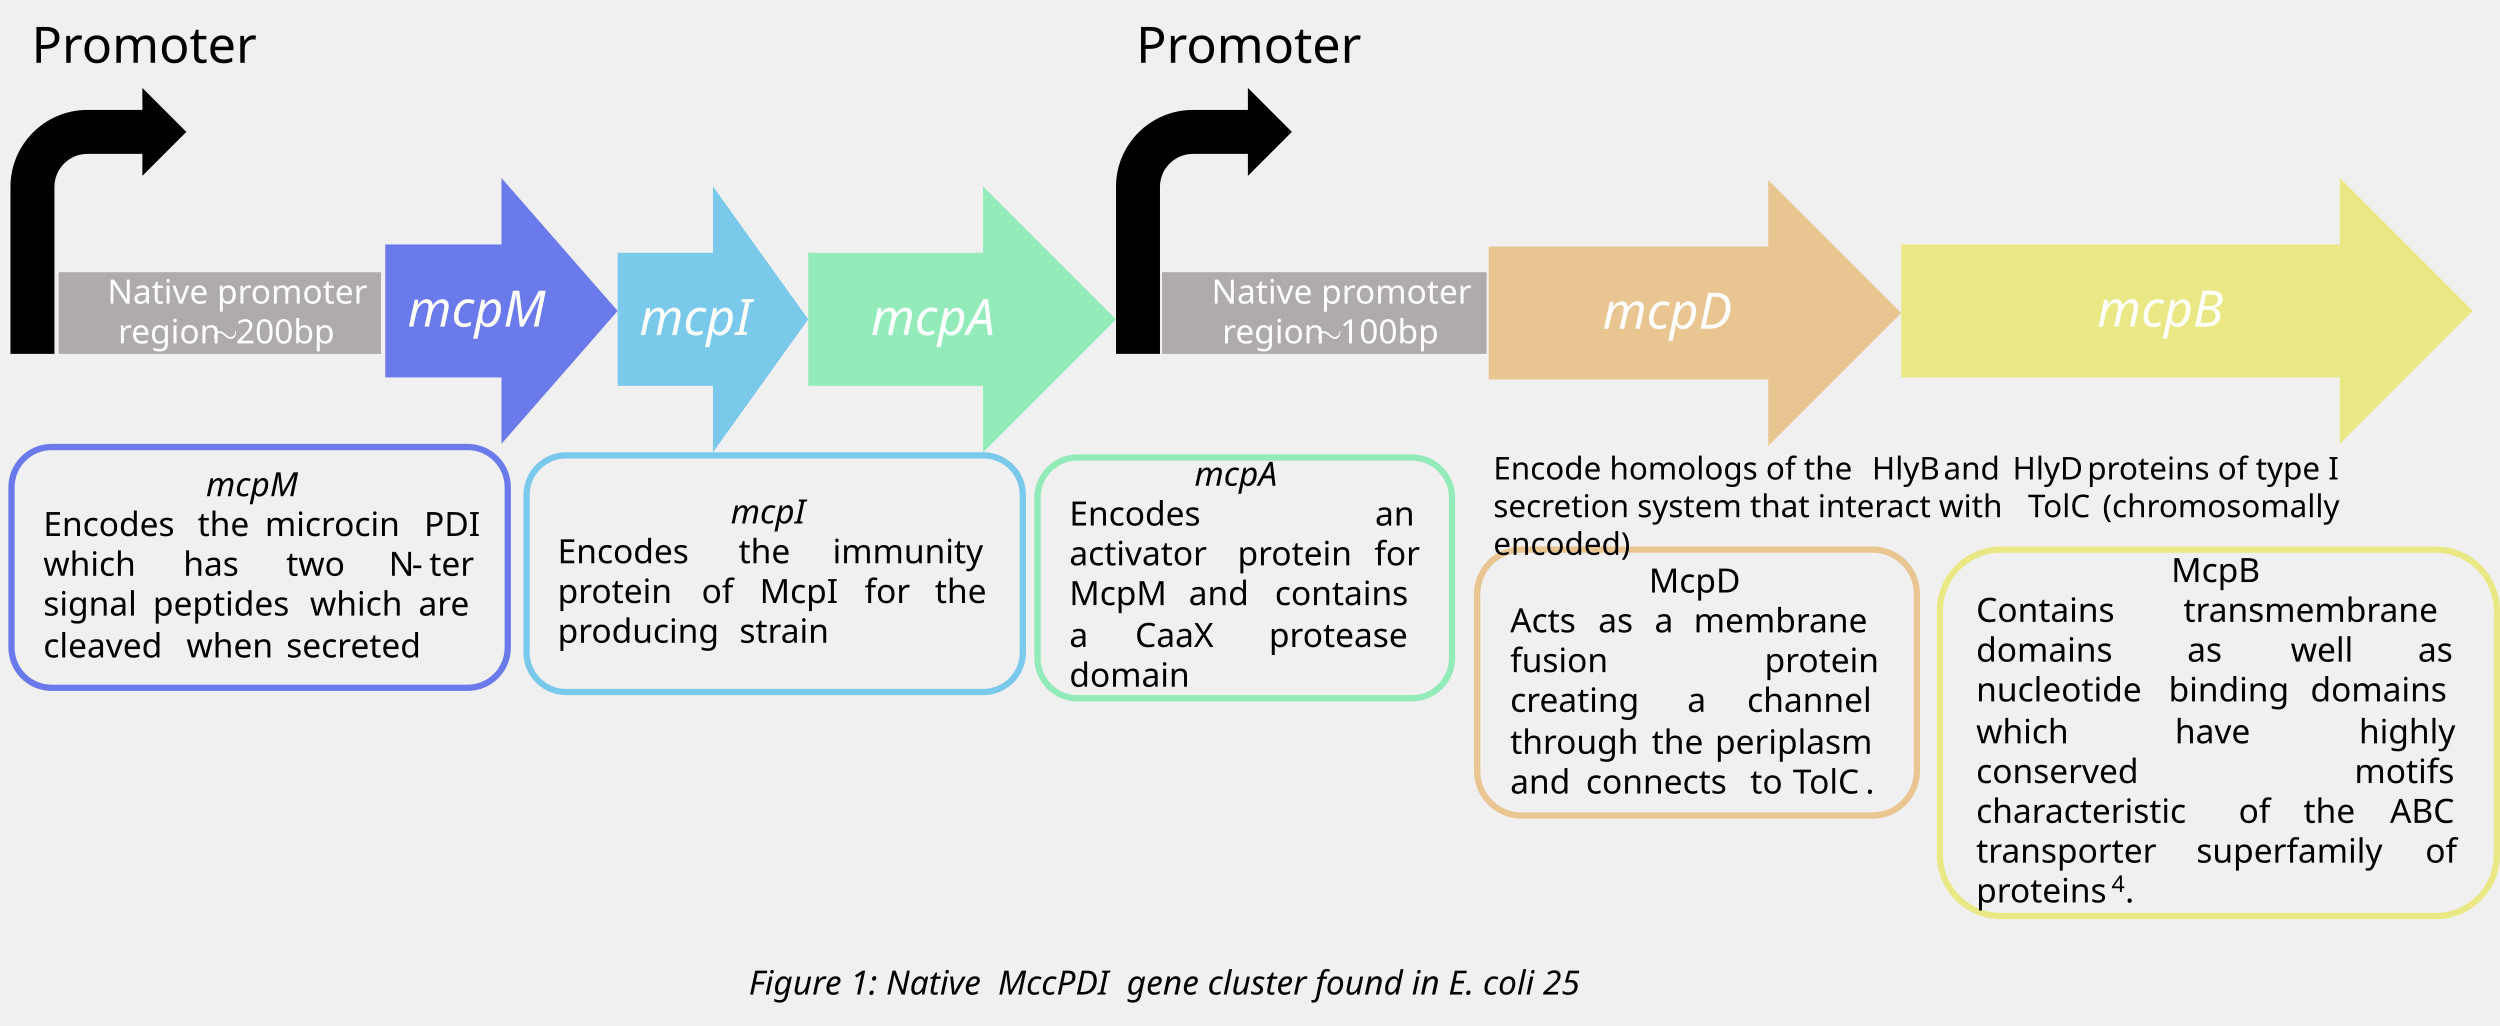
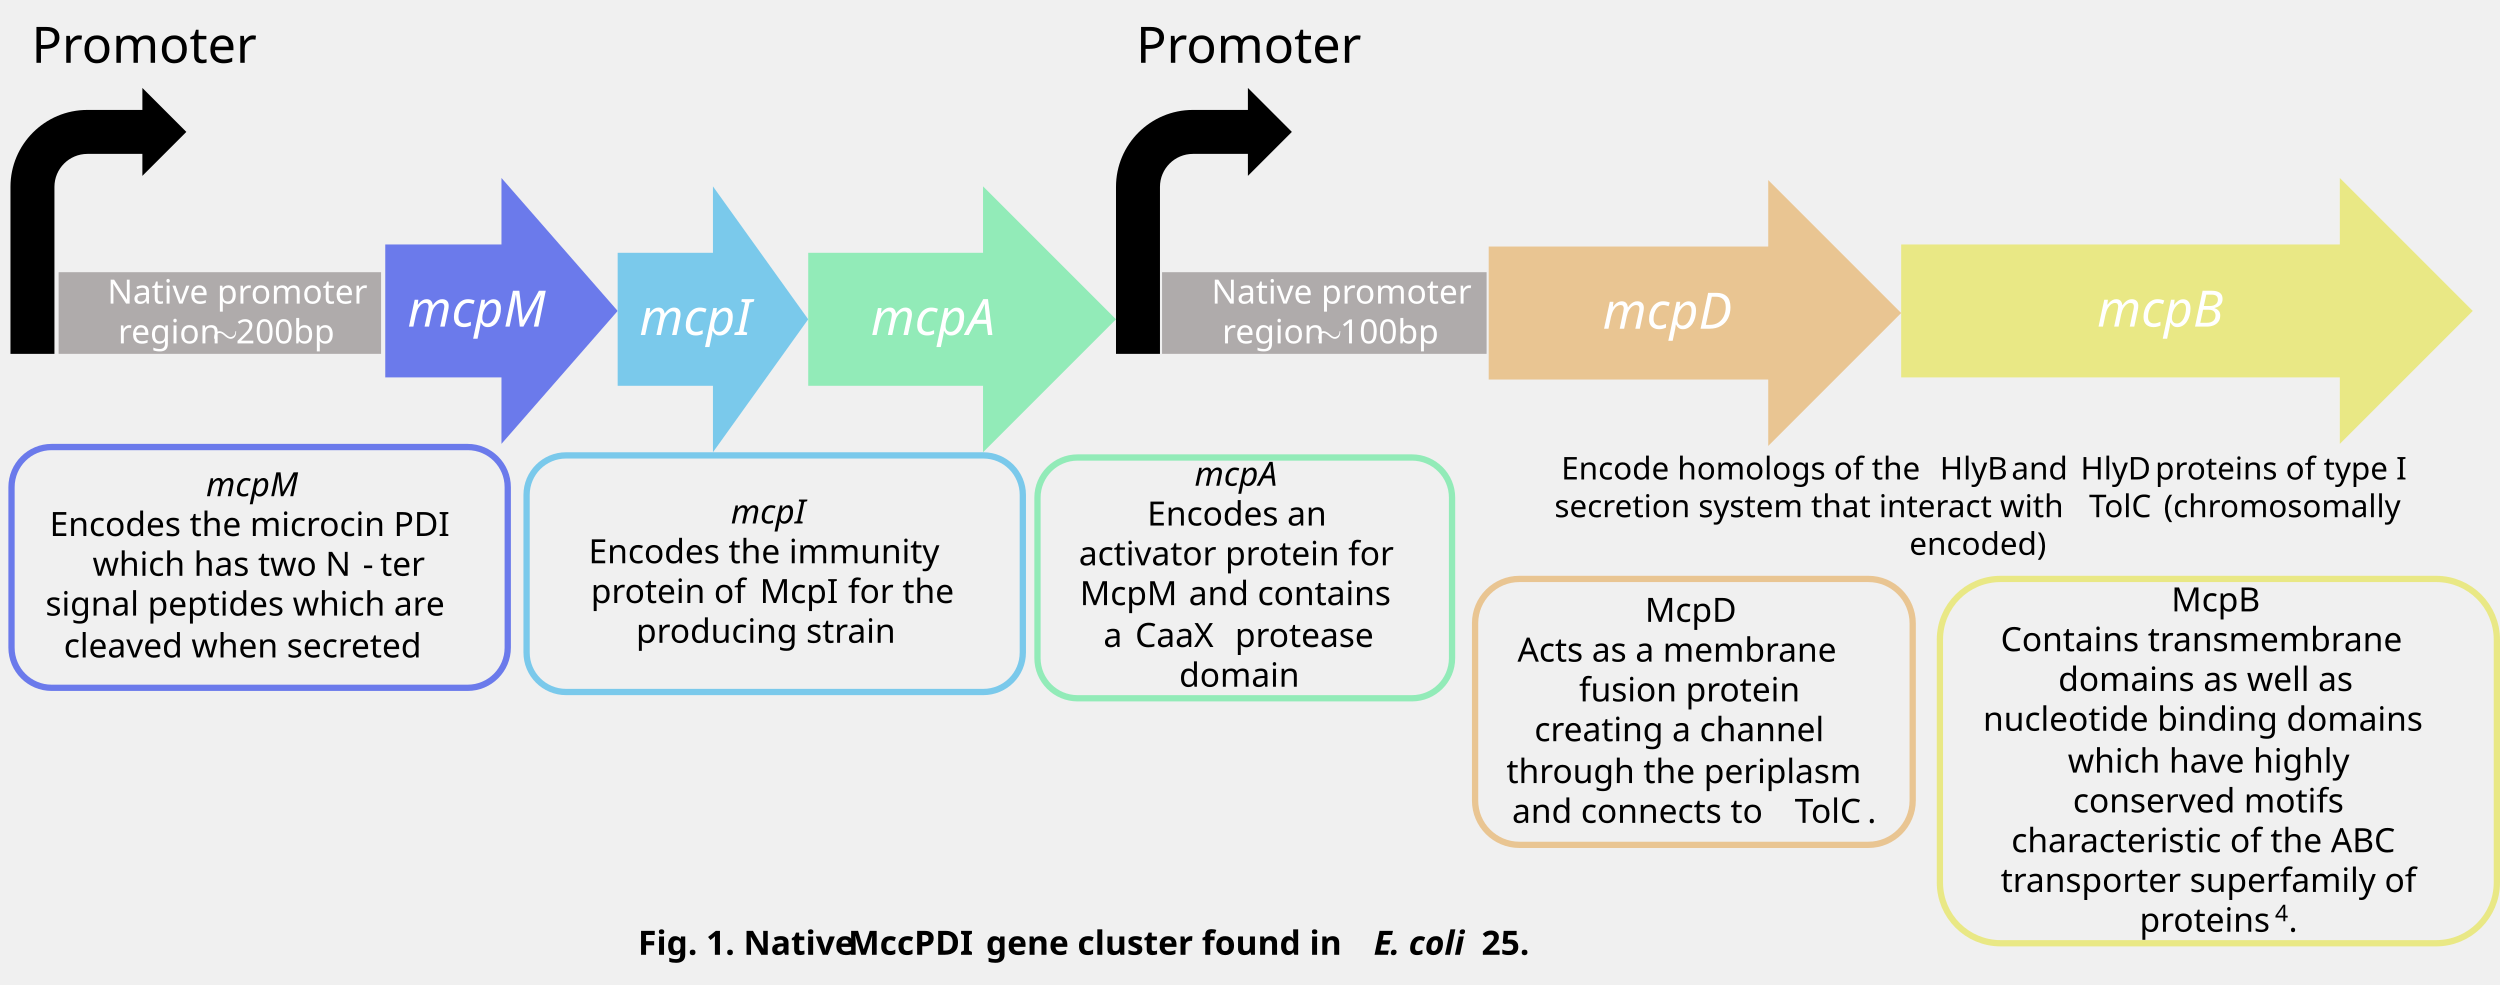
- <svg xmlns="http://www.w3.org/2000/svg" width="1194" height="490" overflow="hidden">
+ <svg xmlns="http://www.w3.org/2000/svg" width="1194" height="470" overflow="hidden">
  <defs>
    <clipPath id="clip0">
-       <rect x="63" y="153" width="1194" height="490" />
+       <rect x="63" y="153" width="1194" height="470" />
    </clipPath>
  </defs>
  <g clip-path="url(#clip0)" transform="translate(-63 -153)">
    <path d="M247 269.75 302.5 269.75 302.5 238 358 301.5 302.5 365 302.5 333.25 247 333.25Z" fill="#6B7AEB" fill-rule="evenodd" />
    <text fill="#FFFFFF" font-family="Calibri,Calibri_MSFontService,sans-serif" font-style="italic" font-weight="400" font-size="24" transform="translate(257.646 309)">mcpM</text>
    <path d="M358 273.75 403.5 273.75 403.5 242 449 305.5 403.5 369 403.5 337.25 358 337.25Z" fill="#7AC9EB" fill-rule="evenodd" />
    <text fill="#FFFFFF" font-family="Calibri,Calibri_MSFontService,sans-serif" font-style="italic" font-weight="400" font-size="24" transform="translate(368.375 313)">mcpI</text>
    <path d="M449 273.75 532.5 273.75 532.5 242 596 305.5 532.5 369 532.5 337.25 449 337.25Z" fill="#92EBB8" fill-rule="evenodd" />
    <text fill="#FFFFFF" font-family="Calibri,Calibri_MSFontService,sans-serif" font-style="italic" font-weight="400" font-size="24" transform="translate(478.893 313)">mcpA</text>
    <path d="M68 322 68 242.25C68 221.954 84.454 205.5 104.75 205.5L131 205.5 131 195 152 216 131 237 131 226.5 104.75 226.5C96.052 226.5 89 233.552 89 242.25L89 322Z" fill-rule="evenodd" />
    <text font-family="Calibri,Calibri_MSFontService,sans-serif" font-weight="400" font-size="24" transform="translate(78.0816 183)">Promoter</text>
    <rect x="91" y="283" width="154" height="39" fill="#AFABAB" />
    <text fill="#FFFFFF" font-family="Calibri,Calibri_MSFontService,sans-serif" font-weight="400" font-size="16" transform="translate(114.304 298)">Native promoter <tspan x="5.073" y="19">region </tspan>
      <tspan font-family="Cambria Math,Cambria Math_MSFontService,sans-serif" x="50.027" y="19">∼</tspan>
      <tspan x="61.36" y="19">200bp</tspan>
    </text>
    <path d="M596 322 596 242.25C596 221.954 612.454 205.5 632.75 205.5L659 205.5 659 195 680 216 659 237 659 226.5 632.75 226.5C624.052 226.5 617 233.552 617 242.25L617 322Z" fill-rule="evenodd" />
    <text font-family="Calibri,Calibri_MSFontService,sans-serif" font-weight="400" font-size="24" transform="translate(605.641 183)">Promoter</text>
    <path d="M774 270.75 907.5 270.75 907.5 239 971 302.5 907.5 366 907.5 334.25 774 334.25Z" fill="#E9C592" fill-rule="evenodd" />
    <text fill="#FFFFFF" font-family="Calibri,Calibri_MSFontService,sans-serif" font-style="italic" font-weight="400" font-size="24" transform="translate(828.437 310)">mcpD</text>
    <path d="M971 269.75 1180.5 269.75 1180.5 238 1244 301.5 1180.5 365 1180.5 333.25 971 333.25Z" fill="#E9E885" fill-rule="evenodd" />
    <text fill="#FFFFFF" font-family="Calibri,Calibri_MSFontService,sans-serif" font-style="italic" font-weight="400" font-size="24" transform="translate(1064.59 309)">mcpB</text>
    <rect x="618" y="283" width="155" height="39" fill="#AFABAB" />
    <text fill="#FFFFFF" font-family="Calibri,Calibri_MSFontService,sans-serif" font-weight="400" font-size="16" transform="translate(641.645 298)">Native promoter <tspan x="5.073" y="19">region </tspan>
      <tspan font-family="Cambria Math,Cambria Math_MSFontService,sans-serif" x="50.027" y="19">∼</tspan>
      <tspan x="61.36" y="19">100bp</tspan>
    </text>
    <path d="M68.5 385.667C68.5 375.081 77.082 366.5 87.667 366.5L286.333 366.5C296.919 366.5 305.5 375.081 305.5 385.667L305.5 462.333C305.5 472.919 296.919 481.5 286.333 481.5L87.667 481.5C77.082 481.5 68.5 472.919 68.5 462.333Z" stroke="#6B7AEB" stroke-width="3" stroke-miterlimit="8" fill="none" fill-rule="evenodd" />
-     <text font-family="Poppins,Poppins_MSFontService,sans-serif" font-style="oblique" font-weight="300" font-size="16" transform="translate(161.367 390)">mcpM<tspan font-style="normal" x="-77.667" y="19">Encodes</tspan>
-       <tspan font-style="normal" x="-4" y="19">the</tspan>
-       <tspan font-style="normal" x="28.167" y="19">microcin</tspan>
-       <tspan font-style="normal" x="104.167" y="19">PDI</tspan>
-       <tspan font-style="normal" x="-77.667" y="38">which</tspan>
-       <tspan font-style="normal" x="-10.833" y="38">has</tspan>
-       <tspan font-style="normal" x="38.333" y="38">two</tspan>
-       <tspan font-style="normal" x="87.333" y="38">N</tspan>
-       <tspan font-style="normal" x="98.333" y="38">-</tspan>
-       <tspan font-style="normal" x="106.667" y="38">ter</tspan>
-       <tspan font-style="normal" x="-77.667" y="57">signal</tspan>
-       <tspan font-style="normal" x="-25.333" y="57">peptides</tspan>
-       <tspan font-style="normal" x="49.667" y="57">which</tspan>
-       <tspan font-style="normal" x="101.5" y="57">are</tspan>
-       <tspan font-style="normal" x="-77.667" y="77">cleaved</tspan>
-       <tspan font-style="normal" x="-9.333" y="77">when</tspan>
-       <tspan font-style="normal" x="38.333" y="77">secreted</tspan>
+     <text font-family="Poppins,Poppins_MSFontService,sans-serif" font-style="oblique" font-weight="300" font-size="16" transform="translate(161.391 390)">mcpM<tspan font-style="normal" x="-74.667" y="19">Encodes the microcin PDI </tspan>
+       <tspan font-style="normal" x="-54.167" y="38">which has two N</tspan>
+       <tspan font-style="normal" x="74.833" y="38">-</tspan>
+       <tspan font-style="normal" x="83.167" y="38">ter</tspan>
+       <tspan font-style="normal" x="-76.667" y="57">signal peptides which are </tspan>
+       <tspan font-style="normal" x="-67.92" y="77">cleaved when secreted </tspan>
    </text>
-     <path d="M989.5 444.667C989.5 428.559 1002.56 415.5 1018.67 415.5L1226.33 415.5C1242.44 415.5 1255.5 428.559 1255.5 444.667L1255.5 561.333C1255.5 577.441 1242.44 590.5 1226.33 590.5L1018.67 590.5C1002.56 590.5 989.5 577.441 989.5 561.333Z" stroke="#E9E885" stroke-width="3" stroke-miterlimit="8" fill="none" fill-rule="evenodd" />
-     <text font-family="Poppins,Poppins_MSFontService,sans-serif" font-weight="300" font-size="16" transform="translate(1099.98 431)">McpB<tspan x="-93.167" y="19">Contains</tspan>
-       <tspan x="5.833" y="19">transmembrane</tspan>
-       <tspan x="-93.167" y="38">domains</tspan>
-       <tspan x="7.613" y="38">as</tspan>
-       <tspan x="57.06" y="38">well</tspan>
-       <tspan x="117.833" y="38">as</tspan>
-       <tspan x="-93.167" y="57">nucleotide</tspan>
-       <tspan x="-1.253" y="57">binding</tspan>
-       <tspan x="66.5" y="57">domains</tspan>
-       <tspan x="-93.167" y="77">which</tspan>
-       <tspan x="1.753" y="77">have</tspan>
-       <tspan x="89.667" y="77">highly</tspan>
-       <tspan x="-93.167" y="96">conserved</tspan>
-       <tspan x="87.5" y="96">motifs</tspan>
-       <tspan x="-93.167" y="115">characteristic</tspan>
-       <tspan x="32.167" y="115">of</tspan>
-       <tspan x="63.167" y="115">the</tspan>
-       <tspan x="104.5" y="115">ABC</tspan>
-       <tspan x="-93.167" y="134">transporter</tspan>
-       <tspan x="12" y="134">superfamily</tspan>
-       <tspan x="121.333" y="134">of</tspan>
-       <tspan x="-93.167" y="153">proteins</tspan>
-       <tspan font-size="11" x="-28.5" y="148">4</tspan>
-       <tspan x="-22" y="153">.</tspan>
+     <path d="M989.5 458.501C989.5 442.484 1002.48 429.5 1018.5 429.5L1226.5 429.5C1242.52 429.5 1255.5 442.484 1255.5 458.501L1255.5 574.5C1255.5 590.516 1242.52 603.5 1226.5 603.5L1018.5 603.5C1002.48 603.5 989.5 590.516 989.5 574.5Z" stroke="#E9E885" stroke-width="3" stroke-miterlimit="8" fill="none" fill-rule="evenodd" />
+     <text font-family="Poppins,Poppins_MSFontService,sans-serif" font-weight="300" font-size="16" transform="translate(1100.02 445)">McpB<tspan x="-81.5" y="19">Contains transmembrane </tspan>
+       <tspan x="-54" y="38">domains as well as </tspan>
+       <tspan x="-89.92" y="57">nucleotide binding domains </tspan>
+       <tspan x="-49.42" y="77">which have highly </tspan>
+       <tspan x="-47" y="96">conserved motifs </tspan>
+       <tspan x="-76.42" y="115">characteristic of the ABC </tspan>
+       <tspan x="-81.5" y="134">transporter superfamily of </tspan>
+       <tspan x="-15.167" y="153">proteins</tspan>
+       <tspan font-size="11" x="49.5" y="148">4</tspan>
+       <tspan x="56" y="153">. </tspan>
    </text>
    <path d="M558.5 390.667C558.5 380.081 567.081 371.5 577.667 371.5L737.333 371.5C747.919 371.5 756.5 380.081 756.5 390.667L756.5 467.333C756.5 477.919 747.919 486.5 737.333 486.5L577.667 486.5C567.081 486.5 558.5 477.919 558.5 467.333Z" stroke="#92EBB8" stroke-width="3" stroke-miterlimit="8" fill="none" fill-rule="evenodd" />
-     <text font-family="Poppins,Poppins_MSFontService,sans-serif" font-style="oblique" font-weight="300" font-size="16" transform="translate(633.465 385)">mcpA<tspan font-style="normal" x="-59.747" y="19">Encodes</tspan>
-       <tspan font-style="normal" x="86.253" y="19">an</tspan>
-       <tspan font-style="normal" x="-59.747" y="38">activator</tspan>
-       <tspan font-style="normal" x="20.587" y="38">protein</tspan>
-       <tspan font-style="normal" x="85.92" y="38">for</tspan>
-       <tspan font-style="normal" x="-59.747" y="57">McpM</tspan>
-       <tspan font-style="normal" x="-2.747" y="57">and</tspan>
-       <tspan font-style="normal" x="38.42" y="57">contains</tspan>
-       <tspan font-style="normal" x="-59.747" y="77">a</tspan>
-       <tspan font-style="normal" x="-28.327" y="77">CaaX</tspan>
-       <tspan font-style="normal" x="35.587" y="77">protease</tspan>
-       <tspan font-style="normal" x="-59.747" y="96">domain</tspan>
+     <text font-family="Poppins,Poppins_MSFontService,sans-serif" font-style="oblique" font-weight="300" font-size="16" transform="translate(633.496 385)">mcpA<tspan font-style="normal" x="-22.58" y="19">Encodes an </tspan>
+       <tspan font-style="normal" x="-55.247" y="38">activator protein for </tspan>
+       <tspan font-style="normal" x="-54.747" y="57">McpM</tspan>
+       <tspan font-style="normal" x="-2.747" y="57">and contains </tspan>
+       <tspan font-style="normal" x="-43.5" y="77">a </tspan>
+       <tspan font-style="normal" x="-28.333" y="77">CaaX</tspan>
+       <tspan font-style="normal" x="19.333" y="77">protease </tspan>
+       <tspan font-style="normal" x="-7.333" y="96">domain</tspan>
    </text>
    <path d="M314.5 389.334C314.5 378.932 322.932 370.5 333.334 370.5L532.666 370.5C543.068 370.5 551.5 378.932 551.5 389.334L551.5 464.666C551.5 475.068 543.068 483.5 532.666 483.5L333.334 483.5C322.932 483.5 314.5 475.068 314.5 464.666Z" stroke="#7AC9EB" stroke-width="3" stroke-miterlimit="8" fill="none" fill-rule="evenodd" />
-     <text font-family="Poppins,Poppins_MSFontService,sans-serif" font-style="oblique" font-weight="300" font-size="16" transform="translate(411.986 403)">mcpI<tspan font-style="normal" x="-82.667" y="19">Encodes</tspan>
-       <tspan font-style="normal" x="3.753" y="19">the</tspan>
-       <tspan font-style="normal" x="48.667" y="19">immunity</tspan>
-       <tspan font-style="normal" x="-82.667" y="38">protein</tspan>
-       <tspan font-style="normal" x="-13.913" y="38">of</tspan>
-       <tspan font-style="normal" x="13.84" y="38">McpI</tspan>
-       <tspan font-style="normal" x="63.92" y="38">for</tspan>
-       <tspan font-style="normal" x="97.5" y="38">the</tspan>
-       <tspan font-style="normal" x="-82.667" y="57">producing</tspan>
-       <tspan font-style="normal" x="4.167" y="57">strain</tspan>
+     <text font-family="Poppins,Poppins_MSFontService,sans-serif" font-style="oblique" font-weight="300" font-size="16" transform="translate(412.033 403)">mcpI<tspan font-style="normal" x="-67.92" y="19">Encodes the immunity </tspan>
+       <tspan font-style="normal" x="-66.833" y="38">protein of </tspan>
+       <tspan font-style="normal" x="13.833" y="38">McpI</tspan>
+       <tspan font-style="normal" x="56" y="38">for the </tspan>
+       <tspan font-style="normal" x="-45.253" y="57">producing strain </tspan>
    </text>
-     <path d="M768.5 436.667C768.5 424.977 777.977 415.5 789.667 415.5L957.333 415.5C969.023 415.5 978.5 424.977 978.5 436.667L978.5 521.333C978.5 533.023 969.023 542.5 957.333 542.5L789.667 542.5C777.977 542.5 768.5 533.023 768.5 521.333Z" stroke="#E9C592" stroke-width="3" stroke-miterlimit="8" fill="none" fill-rule="evenodd" />
-     <text font-family="Poppins,Poppins_MSFontService,sans-serif" font-weight="300" font-size="16" transform="translate(850.507 436)">McpD<tspan x="-66.247" y="19">Acts</tspan>
-       <tspan x="-24.193" y="19">as</tspan>
-       <tspan x="2.693" y="19">a</tspan>
-       <tspan x="21.42" y="19">membrane</tspan>
-       <tspan x="-66.247" y="38">fusion</tspan>
-       <tspan x="55.253" y="38">protein</tspan>
-       <tspan x="-66.247" y="57">creating</tspan>
-       <tspan x="18.34" y="57">a</tspan>
-       <tspan x="46.92" y="57">channel</tspan>
-       <tspan x="-66.247" y="77">through</tspan>
-       <tspan x="1.333" y="77">the</tspan>
-       <tspan x="31.587" y="77">periplasm</tspan>
-       <tspan x="-66.247" y="96">and</tspan>
-       <tspan x="-30.08" y="96">connects</tspan>
-       <tspan x="48.42" y="96">to</tspan>
-       <tspan x="68.753" y="96">TolC</tspan>
-       <tspan x="103.42" y="96">.</tspan>
-       <tspan font-size="15" x="-74.296" y="-54">Encode homologs of the </tspan>
-       <tspan font-size="15" x="106.537" y="-54">HlyB</tspan>
-       <tspan font-size="15" x="140.704" y="-54">and </tspan>
-       <tspan font-size="15" x="173.704" y="-54">HlyD</tspan>
-       <tspan font-size="15" x="209.371" y="-54">proteins of type I </tspan>
-       <tspan font-size="15" x="-74.296" y="-36">secretion system that interact with </tspan>
-       <tspan font-size="15" x="181.037" y="-36">TolC</tspan>
-       <tspan font-size="15" x="216.704" y="-36">(chromosomally </tspan>
-       <tspan font-size="15" x="-74.296" y="-18">encoded)</tspan>
-       <tspan font-style="oblique" x="-429.893" y="192">Figure 1: Native </tspan>
-       <tspan font-style="oblique" x="-310.893" y="192">MccPDI</tspan>
-       <tspan font-style="oblique" x="-249.393" y="192">gene cluster found in E. coli 25</tspan>
+     <path d="M767.5 450.667C767.5 438.977 776.977 429.5 788.667 429.5L955.333 429.5C967.023 429.5 976.5 438.977 976.5 450.667L976.5 535.333C976.5 547.023 967.023 556.5 955.333 556.5L788.667 556.5C776.977 556.5 767.5 547.023 767.5 535.333Z" stroke="#E9C592" stroke-width="3" stroke-miterlimit="8" fill="none" fill-rule="evenodd" />
+     <text font-family="Poppins,Poppins_MSFontService,sans-serif" font-weight="300" font-size="16" transform="translate(848.662 450)">McpD<tspan x="-60.913" y="19">Acts as a membrane </tspan>
+       <tspan x="-31.5" y="38">fusion protein </tspan>
+       <tspan x="-52.833" y="57">creating a channel </tspan>
+       <tspan x="-66.167" y="77">through the periplasm </tspan>
+       <tspan x="-63.5" y="96">and connects to </tspan>
+       <tspan x="71.5" y="96">TolC</tspan>
+       <tspan x="106.167" y="96">.</tspan>
+       <tspan font-size="15" x="-40.021" y="-68">Encode homologs of the </tspan>
+       <tspan font-size="15" x="140.812" y="-68">HlyB</tspan>
+       <tspan font-size="15" x="174.979" y="-68">and </tspan>
+       <tspan font-size="15" x="207.979" y="-68">HlyD</tspan>
+       <tspan font-size="15" x="243.646" y="-68">proteins of type I </tspan>
+       <tspan font-size="15" x="-43.268" y="-50">secretion system that interact with </tspan>
+       <tspan font-size="15" x="212.066" y="-50">TolC</tspan>
+       <tspan font-size="15" x="247.732" y="-50">(chromosomally </tspan>
+       <tspan font-size="15" x="126.232" y="-32">encoded)</tspan>
+       <tspan font-weight="700" x="-480.933" y="159">Fig. 1. Native </tspan>
+       <tspan font-weight="700" x="-380.6" y="159">MccPDI</tspan>
+       <tspan font-weight="700" x="-314.767" y="159">gene  cluster  found  in </tspan>
+       <tspan font-style="oblique" font-weight="700" x="-129.6" y="159">E</tspan>
+       <tspan font-style="oblique" font-weight="700" x="-121.6" y="159">. coli </tspan>
+       <tspan font-weight="700" x="-78.1" y="159">25.</tspan>
    </text>
  </g>
</svg>
